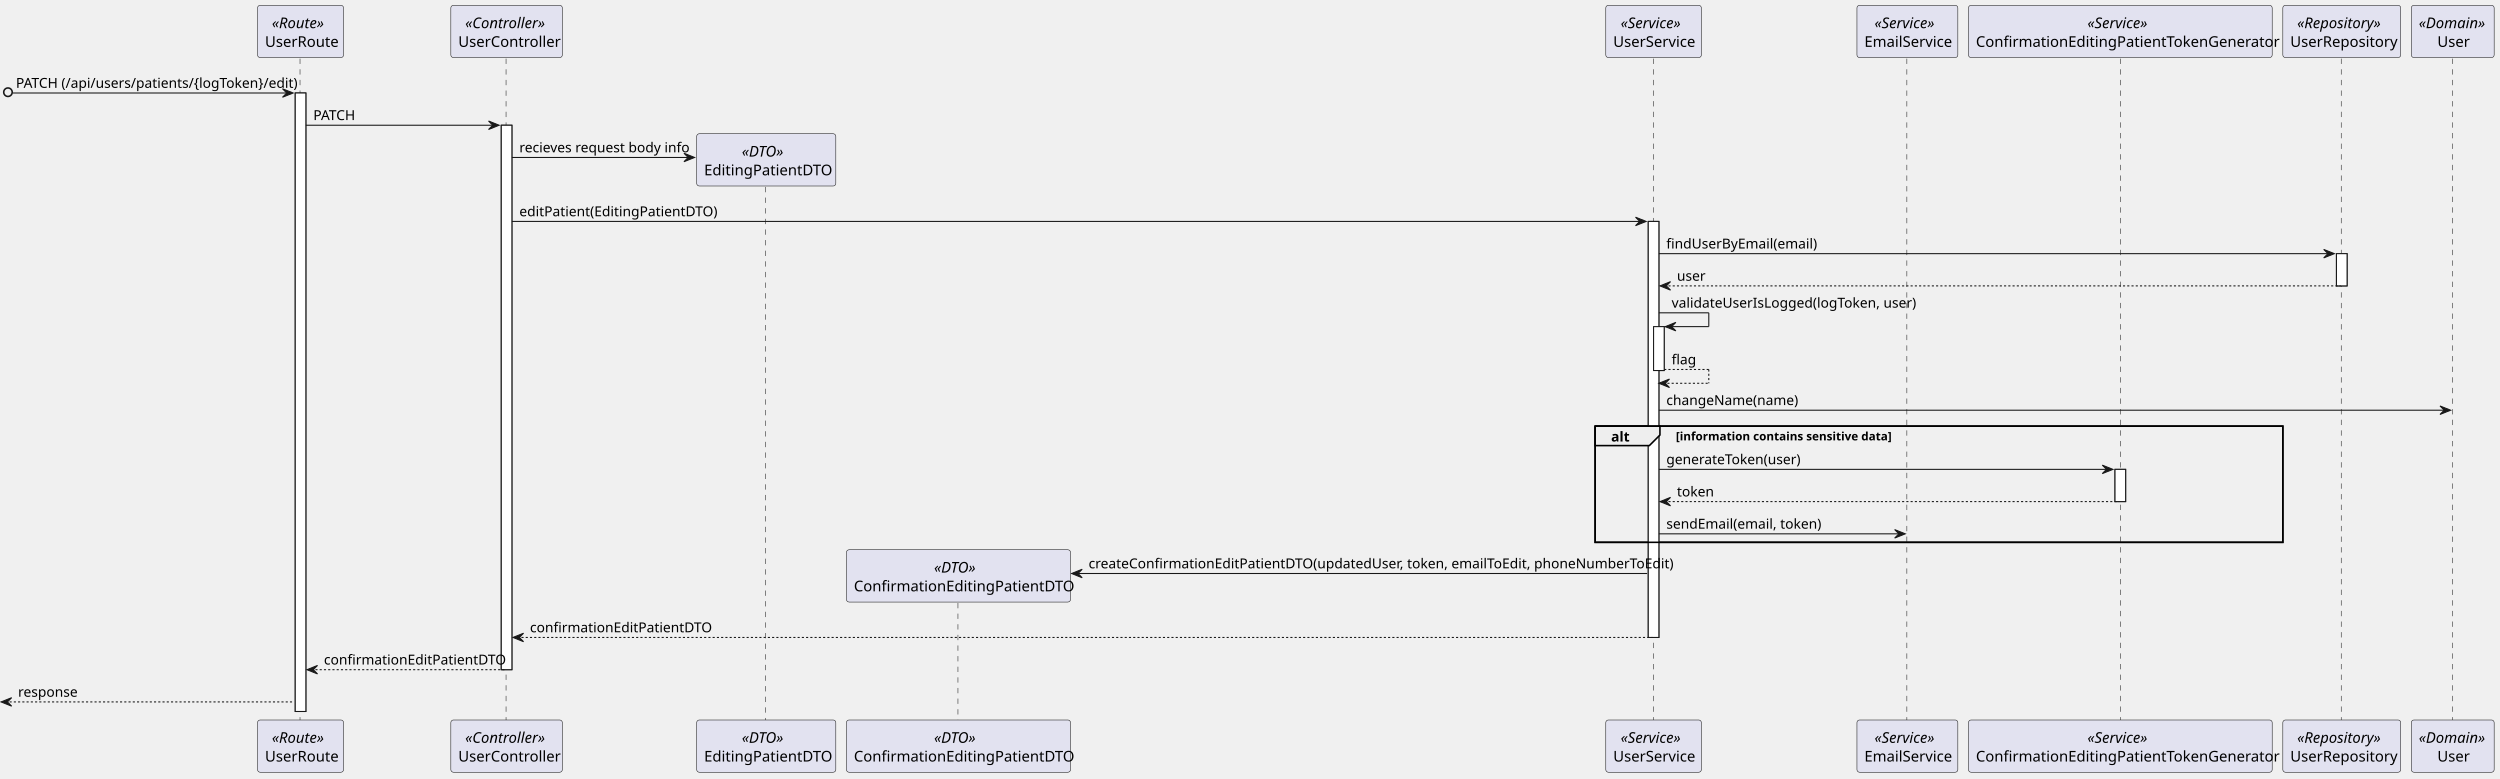
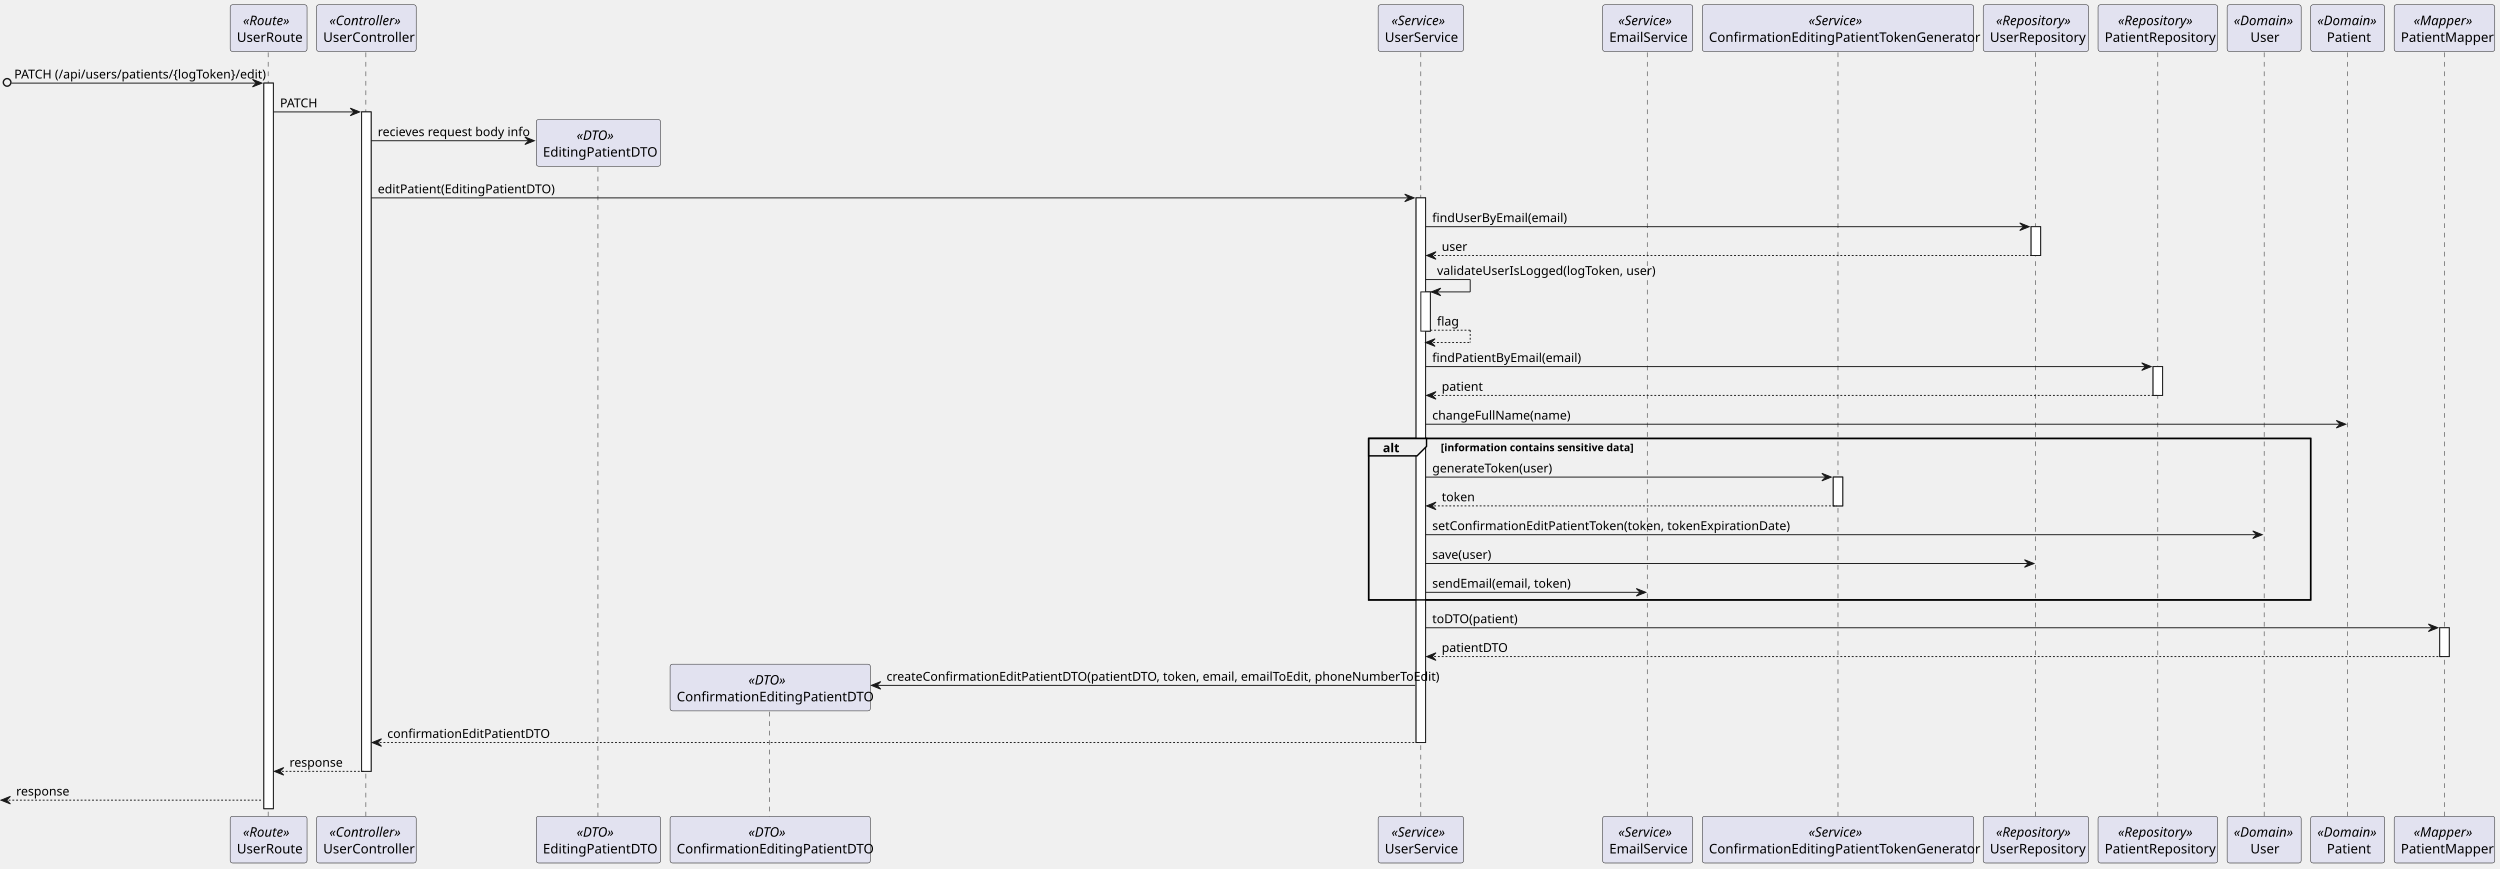
- <svg xmlns="http://www.w3.org/2000/svg" contentStyleType="text/css" height="733px" preserveAspectRatio="none" style="width:2354px;height:733px;background:#FFFFFF;" version="1.1" viewBox="0 0 2354 733" width="2354px" zoomAndPan="magnify">
+ <svg xmlns="http://www.w3.org/2000/svg" contentStyleType="text/css" height="915px" preserveAspectRatio="none" style="width:2634px;height:915px;background:#FFFFFF;" version="1.1" viewBox="0 0 2634 915" width="2634px" zoomAndPan="magnify">
  <defs />
  <g>
-     <rect fill="#FFFFFF" height="582.359" style="stroke:#181818;stroke-width:1.0;" width="10" x="278" y="87.57" />
-     <rect fill="#FFFFFF" height="512.656" style="stroke:#181818;stroke-width:1.0;" width="10" x="472" y="117.922" />
-     <rect fill="#FFFFFF" height="391.734" style="stroke:#181818;stroke-width:1.0;" width="10" x="1552" y="208.492" />
-     <rect fill="#FFFFFF" height="41.352" style="stroke:#181818;stroke-width:1.0;" width="10" x="1557" y="307.547" />
-     <rect fill="#FFFFFF" height="30.352" style="stroke:#181818;stroke-width:1.0;" width="10" x="1991.5" y="441.953" />
-     <rect fill="#FFFFFF" height="30.352" style="stroke:#181818;stroke-width:1.0;" width="10" x="2200" y="238.844" />
-     <rect fill="none" height="109.406" style="stroke:#000000;stroke-width:1.5;" width="647.5" x="1502" y="401.25" />
-     <line style="stroke:#181818;stroke-width:0.5;stroke-dasharray:5.0,5.0;" x1="282.5" x2="282.5" y1="55.219" y2="678.93" />
-     <line style="stroke:#181818;stroke-width:0.5;stroke-dasharray:5.0,5.0;" x1="476.5" x2="476.5" y1="55.219" y2="678.93" />
-     <line style="stroke:#181818;stroke-width:0.5;stroke-dasharray:5.0,5.0;" x1="721" x2="721" y1="166.031" y2="678.93" />
-     <line style="stroke:#181818;stroke-width:0.5;stroke-dasharray:5.0,5.0;" x1="902" x2="902" y1="557.766" y2="678.93" />
-     <line style="stroke:#181818;stroke-width:0.5;stroke-dasharray:5.0,5.0;" x1="1557" x2="1557" y1="55.219" y2="678.93" />
-     <line style="stroke:#181818;stroke-width:0.5;stroke-dasharray:5.0,5.0;" x1="1795.5" x2="1795.5" y1="55.219" y2="678.93" />
-     <line style="stroke:#181818;stroke-width:0.5;stroke-dasharray:5.0,5.0;" x1="1996.5" x2="1996.5" y1="55.219" y2="678.93" />
-     <line style="stroke:#181818;stroke-width:0.5;stroke-dasharray:5.0,5.0;" x1="2204.5" x2="2204.5" y1="55.219" y2="678.93" />
-     <line style="stroke:#181818;stroke-width:0.5;stroke-dasharray:5.0,5.0;" x1="2309.5" x2="2309.5" y1="55.219" y2="678.93" />
+     <rect fill="#FFFFFF" height="764.469" style="stroke:#181818;stroke-width:1.0;" width="10" x="278" y="87.57" />
+     <rect fill="#FFFFFF" height="694.766" style="stroke:#181818;stroke-width:1.0;" width="10" x="381" y="117.922" />
+     <rect fill="#FFFFFF" height="573.844" style="stroke:#181818;stroke-width:1.0;" width="10" x="1492" y="208.492" />
+     <rect fill="#FFFFFF" height="41.352" style="stroke:#181818;stroke-width:1.0;" width="10" x="1497" y="307.547" />
+     <rect fill="#FFFFFF" height="30.352" style="stroke:#181818;stroke-width:1.0;" width="10" x="1931.5" y="502.656" />
+     <rect fill="#FFFFFF" height="30.352" style="stroke:#181818;stroke-width:1.0;" width="10" x="2140" y="238.844" />
+     <rect fill="#FFFFFF" height="30.352" style="stroke:#181818;stroke-width:1.0;" width="10" x="2268.5" y="386.25" />
+     <rect fill="#FFFFFF" height="30.352" style="stroke:#181818;stroke-width:1.0;" width="10" x="2570.5" y="661.414" />
+     <rect fill="none" height="170.109" style="stroke:#000000;stroke-width:1.5;" width="992.5" x="1442" y="461.953" />
+     <line style="stroke:#181818;stroke-width:0.5;stroke-dasharray:5.0,5.0;" x1="282.5" x2="282.5" y1="55.219" y2="861.039" />
+     <line style="stroke:#181818;stroke-width:0.5;stroke-dasharray:5.0,5.0;" x1="385.5" x2="385.5" y1="55.219" y2="861.039" />
+     <line style="stroke:#181818;stroke-width:0.5;stroke-dasharray:5.0,5.0;" x1="630" x2="630" y1="166.031" y2="861.039" />
+     <line style="stroke:#181818;stroke-width:0.5;stroke-dasharray:5.0,5.0;" x1="811" x2="811" y1="739.875" y2="861.039" />
+     <line style="stroke:#181818;stroke-width:0.5;stroke-dasharray:5.0,5.0;" x1="1497" x2="1497" y1="55.219" y2="861.039" />
+     <line style="stroke:#181818;stroke-width:0.5;stroke-dasharray:5.0,5.0;" x1="1735.5" x2="1735.5" y1="55.219" y2="861.039" />
+     <line style="stroke:#181818;stroke-width:0.5;stroke-dasharray:5.0,5.0;" x1="1936.5" x2="1936.5" y1="55.219" y2="861.039" />
+     <line style="stroke:#181818;stroke-width:0.5;stroke-dasharray:5.0,5.0;" x1="2144.5" x2="2144.5" y1="55.219" y2="861.039" />
+     <line style="stroke:#181818;stroke-width:0.5;stroke-dasharray:5.0,5.0;" x1="2273.5" x2="2273.5" y1="55.219" y2="861.039" />
+     <line style="stroke:#181818;stroke-width:0.5;stroke-dasharray:5.0,5.0;" x1="2385.5" x2="2385.5" y1="55.219" y2="861.039" />
+     <line style="stroke:#181818;stroke-width:0.5;stroke-dasharray:5.0,5.0;" x1="2473.5" x2="2473.5" y1="55.219" y2="861.039" />
+     <line style="stroke:#181818;stroke-width:0.5;stroke-dasharray:5.0,5.0;" x1="2575.5" x2="2575.5" y1="55.219" y2="861.039" />
    <rect fill="#E2E2F0" height="49.219" rx="2.5" ry="2.5" style="stroke:#181818;stroke-width:0.5;" width="81" x="242.5" y="5" />
    <text fill="#000000" font-family="sans-serif" font-size="14" font-style="italic" lengthAdjust="spacing" textLength="54" x="256" y="26.533">«Route»</text>
    <text fill="#000000" font-family="sans-serif" font-size="14" lengthAdjust="spacing" textLength="67" x="249.5" y="44.143">UserRoute</text>
-     <rect fill="#E2E2F0" height="49.219" rx="2.5" ry="2.5" style="stroke:#181818;stroke-width:0.5;" width="81" x="242.5" y="677.93" />
-     <text fill="#000000" font-family="sans-serif" font-size="14" font-style="italic" lengthAdjust="spacing" textLength="54" x="256" y="699.463">«Route»</text>
-     <text fill="#000000" font-family="sans-serif" font-size="14" lengthAdjust="spacing" textLength="67" x="249.5" y="717.072">UserRoute</text>
-     <rect fill="#E2E2F0" height="49.219" rx="2.5" ry="2.5" style="stroke:#181818;stroke-width:0.5;" width="105" x="424.5" y="5" />
-     <text fill="#000000" font-family="sans-serif" font-size="14" font-style="italic" lengthAdjust="spacing" textLength="78" x="438" y="26.533">«Controller»</text>
-     <text fill="#000000" font-family="sans-serif" font-size="14" lengthAdjust="spacing" textLength="91" x="431.5" y="44.143">UserController</text>
-     <rect fill="#E2E2F0" height="49.219" rx="2.5" ry="2.5" style="stroke:#181818;stroke-width:0.5;" width="105" x="424.5" y="677.93" />
-     <text fill="#000000" font-family="sans-serif" font-size="14" font-style="italic" lengthAdjust="spacing" textLength="78" x="438" y="699.463">«Controller»</text>
-     <text fill="#000000" font-family="sans-serif" font-size="14" lengthAdjust="spacing" textLength="91" x="431.5" y="717.072">UserController</text>
-     <rect fill="#E2E2F0" height="49.219" rx="2.5" ry="2.5" style="stroke:#181818;stroke-width:0.5;" width="131" x="656" y="677.93" />
-     <text fill="#000000" font-family="sans-serif" font-size="14" font-style="italic" lengthAdjust="spacing" textLength="46" x="698.5" y="699.463">«DTO»</text>
-     <text fill="#000000" font-family="sans-serif" font-size="14" lengthAdjust="spacing" textLength="117" x="663" y="717.072">EditingPatientDTO</text>
-     <rect fill="#E2E2F0" height="49.219" rx="2.5" ry="2.5" style="stroke:#181818;stroke-width:0.5;" width="211" x="797" y="677.93" />
-     <text fill="#000000" font-family="sans-serif" font-size="14" font-style="italic" lengthAdjust="spacing" textLength="46" x="879.5" y="699.463">«DTO»</text>
-     <text fill="#000000" font-family="sans-serif" font-size="14" lengthAdjust="spacing" textLength="197" x="804" y="717.072">ConfirmationEditingPatientDTO</text>
-     <rect fill="#E2E2F0" height="49.219" rx="2.5" ry="2.5" style="stroke:#181818;stroke-width:0.5;" width="90" x="1512" y="5" />
-     <text fill="#000000" font-family="sans-serif" font-size="14" font-style="italic" lengthAdjust="spacing" textLength="62" x="1526" y="26.533">«Service»</text>
-     <text fill="#000000" font-family="sans-serif" font-size="14" lengthAdjust="spacing" textLength="76" x="1519" y="44.143">UserService</text>
-     <rect fill="#E2E2F0" height="49.219" rx="2.5" ry="2.5" style="stroke:#181818;stroke-width:0.5;" width="90" x="1512" y="677.93" />
-     <text fill="#000000" font-family="sans-serif" font-size="14" font-style="italic" lengthAdjust="spacing" textLength="62" x="1526" y="699.463">«Service»</text>
-     <text fill="#000000" font-family="sans-serif" font-size="14" lengthAdjust="spacing" textLength="76" x="1519" y="717.072">UserService</text>
-     <rect fill="#E2E2F0" height="49.219" rx="2.5" ry="2.5" style="stroke:#181818;stroke-width:0.5;" width="95" x="1748.5" y="5" />
-     <text fill="#000000" font-family="sans-serif" font-size="14" font-style="italic" lengthAdjust="spacing" textLength="62" x="1765" y="26.533">«Service»</text>
-     <text fill="#000000" font-family="sans-serif" font-size="14" lengthAdjust="spacing" textLength="81" x="1755.5" y="44.143">EmailService</text>
-     <rect fill="#E2E2F0" height="49.219" rx="2.5" ry="2.5" style="stroke:#181818;stroke-width:0.5;" width="95" x="1748.5" y="677.93" />
-     <text fill="#000000" font-family="sans-serif" font-size="14" font-style="italic" lengthAdjust="spacing" textLength="62" x="1765" y="699.463">«Service»</text>
-     <text fill="#000000" font-family="sans-serif" font-size="14" lengthAdjust="spacing" textLength="81" x="1755.5" y="717.072">EmailService</text>
-     <rect fill="#E2E2F0" height="49.219" rx="2.5" ry="2.5" style="stroke:#181818;stroke-width:0.5;" width="286" x="1853.5" y="5" />
-     <text fill="#000000" font-family="sans-serif" font-size="14" font-style="italic" lengthAdjust="spacing" textLength="62" x="1965.5" y="26.533">«Service»</text>
-     <text fill="#000000" font-family="sans-serif" font-size="14" lengthAdjust="spacing" textLength="272" x="1860.5" y="44.143">ConfirmationEditingPatientTokenGenerator</text>
-     <rect fill="#E2E2F0" height="49.219" rx="2.5" ry="2.5" style="stroke:#181818;stroke-width:0.5;" width="286" x="1853.5" y="677.93" />
-     <text fill="#000000" font-family="sans-serif" font-size="14" font-style="italic" lengthAdjust="spacing" textLength="62" x="1965.5" y="699.463">«Service»</text>
-     <text fill="#000000" font-family="sans-serif" font-size="14" lengthAdjust="spacing" textLength="272" x="1860.5" y="717.072">ConfirmationEditingPatientTokenGenerator</text>
-     <rect fill="#E2E2F0" height="49.219" rx="2.5" ry="2.5" style="stroke:#181818;stroke-width:0.5;" width="111" x="2149.5" y="5" />
-     <text fill="#000000" font-family="sans-serif" font-size="14" font-style="italic" lengthAdjust="spacing" textLength="84" x="2163" y="26.533">«Repository»</text>
-     <text fill="#000000" font-family="sans-serif" font-size="14" lengthAdjust="spacing" textLength="97" x="2156.5" y="44.143">UserRepository</text>
-     <rect fill="#E2E2F0" height="49.219" rx="2.5" ry="2.5" style="stroke:#181818;stroke-width:0.5;" width="111" x="2149.5" y="677.93" />
-     <text fill="#000000" font-family="sans-serif" font-size="14" font-style="italic" lengthAdjust="spacing" textLength="84" x="2163" y="699.463">«Repository»</text>
-     <text fill="#000000" font-family="sans-serif" font-size="14" lengthAdjust="spacing" textLength="97" x="2156.5" y="717.072">UserRepository</text>
-     <rect fill="#E2E2F0" height="49.219" rx="2.5" ry="2.5" style="stroke:#181818;stroke-width:0.5;" width="78" x="2270.5" y="5" />
-     <text fill="#000000" font-family="sans-serif" font-size="14" font-style="italic" lengthAdjust="spacing" textLength="64" x="2277.5" y="26.533">«Domain»</text>
-     <text fill="#000000" font-family="sans-serif" font-size="14" lengthAdjust="spacing" textLength="29" x="2295" y="44.143">User</text>
-     <rect fill="#E2E2F0" height="49.219" rx="2.5" ry="2.5" style="stroke:#181818;stroke-width:0.5;" width="78" x="2270.5" y="677.93" />
-     <text fill="#000000" font-family="sans-serif" font-size="14" font-style="italic" lengthAdjust="spacing" textLength="64" x="2277.5" y="699.463">«Domain»</text>
-     <text fill="#000000" font-family="sans-serif" font-size="14" lengthAdjust="spacing" textLength="29" x="2295" y="717.072">User</text>
-     <rect fill="#FFFFFF" height="582.359" style="stroke:#181818;stroke-width:1.0;" width="10" x="278" y="87.57" />
-     <rect fill="#FFFFFF" height="512.656" style="stroke:#181818;stroke-width:1.0;" width="10" x="472" y="117.922" />
-     <rect fill="#FFFFFF" height="391.734" style="stroke:#181818;stroke-width:1.0;" width="10" x="1552" y="208.492" />
-     <rect fill="#FFFFFF" height="41.352" style="stroke:#181818;stroke-width:1.0;" width="10" x="1557" y="307.547" />
-     <rect fill="#FFFFFF" height="30.352" style="stroke:#181818;stroke-width:1.0;" width="10" x="1991.5" y="441.953" />
-     <rect fill="#FFFFFF" height="30.352" style="stroke:#181818;stroke-width:1.0;" width="10" x="2200" y="238.844" />
+     <rect fill="#E2E2F0" height="49.219" rx="2.5" ry="2.5" style="stroke:#181818;stroke-width:0.5;" width="81" x="242.5" y="860.039" />
+     <text fill="#000000" font-family="sans-serif" font-size="14" font-style="italic" lengthAdjust="spacing" textLength="54" x="256" y="881.572">«Route»</text>
+     <text fill="#000000" font-family="sans-serif" font-size="14" lengthAdjust="spacing" textLength="67" x="249.5" y="899.182">UserRoute</text>
+     <rect fill="#E2E2F0" height="49.219" rx="2.5" ry="2.5" style="stroke:#181818;stroke-width:0.5;" width="105" x="333.5" y="5" />
+     <text fill="#000000" font-family="sans-serif" font-size="14" font-style="italic" lengthAdjust="spacing" textLength="78" x="347" y="26.533">«Controller»</text>
+     <text fill="#000000" font-family="sans-serif" font-size="14" lengthAdjust="spacing" textLength="91" x="340.5" y="44.143">UserController</text>
+     <rect fill="#E2E2F0" height="49.219" rx="2.5" ry="2.5" style="stroke:#181818;stroke-width:0.5;" width="105" x="333.5" y="860.039" />
+     <text fill="#000000" font-family="sans-serif" font-size="14" font-style="italic" lengthAdjust="spacing" textLength="78" x="347" y="881.572">«Controller»</text>
+     <text fill="#000000" font-family="sans-serif" font-size="14" lengthAdjust="spacing" textLength="91" x="340.5" y="899.182">UserController</text>
+     <rect fill="#E2E2F0" height="49.219" rx="2.5" ry="2.5" style="stroke:#181818;stroke-width:0.5;" width="131" x="565" y="860.039" />
+     <text fill="#000000" font-family="sans-serif" font-size="14" font-style="italic" lengthAdjust="spacing" textLength="46" x="607.5" y="881.572">«DTO»</text>
+     <text fill="#000000" font-family="sans-serif" font-size="14" lengthAdjust="spacing" textLength="117" x="572" y="899.182">EditingPatientDTO</text>
+     <rect fill="#E2E2F0" height="49.219" rx="2.5" ry="2.5" style="stroke:#181818;stroke-width:0.5;" width="211" x="706" y="860.039" />
+     <text fill="#000000" font-family="sans-serif" font-size="14" font-style="italic" lengthAdjust="spacing" textLength="46" x="788.5" y="881.572">«DTO»</text>
+     <text fill="#000000" font-family="sans-serif" font-size="14" lengthAdjust="spacing" textLength="197" x="713" y="899.182">ConfirmationEditingPatientDTO</text>
+     <rect fill="#E2E2F0" height="49.219" rx="2.5" ry="2.5" style="stroke:#181818;stroke-width:0.5;" width="90" x="1452" y="5" />
+     <text fill="#000000" font-family="sans-serif" font-size="14" font-style="italic" lengthAdjust="spacing" textLength="62" x="1466" y="26.533">«Service»</text>
+     <text fill="#000000" font-family="sans-serif" font-size="14" lengthAdjust="spacing" textLength="76" x="1459" y="44.143">UserService</text>
+     <rect fill="#E2E2F0" height="49.219" rx="2.5" ry="2.5" style="stroke:#181818;stroke-width:0.5;" width="90" x="1452" y="860.039" />
+     <text fill="#000000" font-family="sans-serif" font-size="14" font-style="italic" lengthAdjust="spacing" textLength="62" x="1466" y="881.572">«Service»</text>
+     <text fill="#000000" font-family="sans-serif" font-size="14" lengthAdjust="spacing" textLength="76" x="1459" y="899.182">UserService</text>
+     <rect fill="#E2E2F0" height="49.219" rx="2.5" ry="2.5" style="stroke:#181818;stroke-width:0.5;" width="95" x="1688.5" y="5" />
+     <text fill="#000000" font-family="sans-serif" font-size="14" font-style="italic" lengthAdjust="spacing" textLength="62" x="1705" y="26.533">«Service»</text>
+     <text fill="#000000" font-family="sans-serif" font-size="14" lengthAdjust="spacing" textLength="81" x="1695.5" y="44.143">EmailService</text>
+     <rect fill="#E2E2F0" height="49.219" rx="2.5" ry="2.5" style="stroke:#181818;stroke-width:0.5;" width="95" x="1688.5" y="860.039" />
+     <text fill="#000000" font-family="sans-serif" font-size="14" font-style="italic" lengthAdjust="spacing" textLength="62" x="1705" y="881.572">«Service»</text>
+     <text fill="#000000" font-family="sans-serif" font-size="14" lengthAdjust="spacing" textLength="81" x="1695.5" y="899.182">EmailService</text>
+     <rect fill="#E2E2F0" height="49.219" rx="2.5" ry="2.5" style="stroke:#181818;stroke-width:0.5;" width="286" x="1793.5" y="5" />
+     <text fill="#000000" font-family="sans-serif" font-size="14" font-style="italic" lengthAdjust="spacing" textLength="62" x="1905.5" y="26.533">«Service»</text>
+     <text fill="#000000" font-family="sans-serif" font-size="14" lengthAdjust="spacing" textLength="272" x="1800.5" y="44.143">ConfirmationEditingPatientTokenGenerator</text>
+     <rect fill="#E2E2F0" height="49.219" rx="2.5" ry="2.5" style="stroke:#181818;stroke-width:0.5;" width="286" x="1793.5" y="860.039" />
+     <text fill="#000000" font-family="sans-serif" font-size="14" font-style="italic" lengthAdjust="spacing" textLength="62" x="1905.5" y="881.572">«Service»</text>
+     <text fill="#000000" font-family="sans-serif" font-size="14" lengthAdjust="spacing" textLength="272" x="1800.5" y="899.182">ConfirmationEditingPatientTokenGenerator</text>
+     <rect fill="#E2E2F0" height="49.219" rx="2.5" ry="2.5" style="stroke:#181818;stroke-width:0.5;" width="111" x="2089.5" y="5" />
+     <text fill="#000000" font-family="sans-serif" font-size="14" font-style="italic" lengthAdjust="spacing" textLength="84" x="2103" y="26.533">«Repository»</text>
+     <text fill="#000000" font-family="sans-serif" font-size="14" lengthAdjust="spacing" textLength="97" x="2096.5" y="44.143">UserRepository</text>
+     <rect fill="#E2E2F0" height="49.219" rx="2.5" ry="2.5" style="stroke:#181818;stroke-width:0.5;" width="111" x="2089.5" y="860.039" />
+     <text fill="#000000" font-family="sans-serif" font-size="14" font-style="italic" lengthAdjust="spacing" textLength="84" x="2103" y="881.572">«Repository»</text>
+     <text fill="#000000" font-family="sans-serif" font-size="14" lengthAdjust="spacing" textLength="97" x="2096.5" y="899.182">UserRepository</text>
+     <rect fill="#E2E2F0" height="49.219" rx="2.5" ry="2.5" style="stroke:#181818;stroke-width:0.5;" width="126" x="2210.5" y="5" />
+     <text fill="#000000" font-family="sans-serif" font-size="14" font-style="italic" lengthAdjust="spacing" textLength="84" x="2231.5" y="26.533">«Repository»</text>
+     <text fill="#000000" font-family="sans-serif" font-size="14" lengthAdjust="spacing" textLength="112" x="2217.5" y="44.143">PatientRepository</text>
+     <rect fill="#E2E2F0" height="49.219" rx="2.5" ry="2.5" style="stroke:#181818;stroke-width:0.5;" width="126" x="2210.5" y="860.039" />
+     <text fill="#000000" font-family="sans-serif" font-size="14" font-style="italic" lengthAdjust="spacing" textLength="84" x="2231.5" y="881.572">«Repository»</text>
+     <text fill="#000000" font-family="sans-serif" font-size="14" lengthAdjust="spacing" textLength="112" x="2217.5" y="899.182">PatientRepository</text>
+     <rect fill="#E2E2F0" height="49.219" rx="2.5" ry="2.5" style="stroke:#181818;stroke-width:0.5;" width="78" x="2346.5" y="5" />
+     <text fill="#000000" font-family="sans-serif" font-size="14" font-style="italic" lengthAdjust="spacing" textLength="64" x="2353.5" y="26.533">«Domain»</text>
+     <text fill="#000000" font-family="sans-serif" font-size="14" lengthAdjust="spacing" textLength="29" x="2371" y="44.143">User</text>
+     <rect fill="#E2E2F0" height="49.219" rx="2.5" ry="2.5" style="stroke:#181818;stroke-width:0.5;" width="78" x="2346.5" y="860.039" />
+     <text fill="#000000" font-family="sans-serif" font-size="14" font-style="italic" lengthAdjust="spacing" textLength="64" x="2353.5" y="881.572">«Domain»</text>
+     <text fill="#000000" font-family="sans-serif" font-size="14" lengthAdjust="spacing" textLength="29" x="2371" y="899.182">User</text>
+     <rect fill="#E2E2F0" height="49.219" rx="2.5" ry="2.5" style="stroke:#181818;stroke-width:0.5;" width="78" x="2434.5" y="5" />
+     <text fill="#000000" font-family="sans-serif" font-size="14" font-style="italic" lengthAdjust="spacing" textLength="64" x="2441.5" y="26.533">«Domain»</text>
+     <text fill="#000000" font-family="sans-serif" font-size="14" lengthAdjust="spacing" textLength="44" x="2451.5" y="44.143">Patient</text>
+     <rect fill="#E2E2F0" height="49.219" rx="2.5" ry="2.5" style="stroke:#181818;stroke-width:0.5;" width="78" x="2434.5" y="860.039" />
+     <text fill="#000000" font-family="sans-serif" font-size="14" font-style="italic" lengthAdjust="spacing" textLength="64" x="2441.5" y="881.572">«Domain»</text>
+     <text fill="#000000" font-family="sans-serif" font-size="14" lengthAdjust="spacing" textLength="44" x="2451.5" y="899.182">Patient</text>
+     <rect fill="#E2E2F0" height="49.219" rx="2.5" ry="2.5" style="stroke:#181818;stroke-width:0.5;" width="106" x="2522.5" y="5" />
+     <text fill="#000000" font-family="sans-serif" font-size="14" font-style="italic" lengthAdjust="spacing" textLength="65" x="2543" y="26.533">«Mapper»</text>
+     <text fill="#000000" font-family="sans-serif" font-size="14" lengthAdjust="spacing" textLength="92" x="2529.5" y="44.143">PatientMapper</text>
+     <rect fill="#E2E2F0" height="49.219" rx="2.5" ry="2.5" style="stroke:#181818;stroke-width:0.5;" width="106" x="2522.5" y="860.039" />
+     <text fill="#000000" font-family="sans-serif" font-size="14" font-style="italic" lengthAdjust="spacing" textLength="65" x="2543" y="881.572">«Mapper»</text>
+     <text fill="#000000" font-family="sans-serif" font-size="14" lengthAdjust="spacing" textLength="92" x="2529.5" y="899.182">PatientMapper</text>
+     <rect fill="#FFFFFF" height="764.469" style="stroke:#181818;stroke-width:1.0;" width="10" x="278" y="87.57" />
+     <rect fill="#FFFFFF" height="694.766" style="stroke:#181818;stroke-width:1.0;" width="10" x="381" y="117.922" />
+     <rect fill="#FFFFFF" height="573.844" style="stroke:#181818;stroke-width:1.0;" width="10" x="1492" y="208.492" />
+     <rect fill="#FFFFFF" height="41.352" style="stroke:#181818;stroke-width:1.0;" width="10" x="1497" y="307.547" />
+     <rect fill="#FFFFFF" height="30.352" style="stroke:#181818;stroke-width:1.0;" width="10" x="1931.5" y="502.656" />
+     <rect fill="#FFFFFF" height="30.352" style="stroke:#181818;stroke-width:1.0;" width="10" x="2140" y="238.844" />
+     <rect fill="#FFFFFF" height="30.352" style="stroke:#181818;stroke-width:1.0;" width="10" x="2268.5" y="386.25" />
+     <rect fill="#FFFFFF" height="30.352" style="stroke:#181818;stroke-width:1.0;" width="10" x="2570.5" y="661.414" />
    <ellipse cx="7.5" cy="86.82" fill="none" rx="4" ry="4" style="stroke:#181818;stroke-width:1.5;" />
    <polygon fill="#181818" points="266,83.57,276,87.57,266,91.57,270,87.57" style="stroke:#181818;stroke-width:1.0;" />
    <line style="stroke:#181818;stroke-width:1.0;" x1="12" x2="272" y1="87.57" y2="87.57" />
    <text fill="#000000" font-family="sans-serif" font-size="13" lengthAdjust="spacing" textLength="251" x="15" y="82.714">PATCH (/api/users/patients/{logToken}/edit)</text>
-     <polygon fill="#181818" points="460,113.922,470,117.922,460,121.922,464,117.922" style="stroke:#181818;stroke-width:1.0;" />
-     <line style="stroke:#181818;stroke-width:1.0;" x1="288" x2="466" y1="117.922" y2="117.922" />
+     <polygon fill="#181818" points="369,113.922,379,117.922,369,121.922,373,117.922" style="stroke:#181818;stroke-width:1.0;" />
+     <line style="stroke:#181818;stroke-width:1.0;" x1="288" x2="375" y1="117.922" y2="117.922" />
    <text fill="#000000" font-family="sans-serif" font-size="13" lengthAdjust="spacing" textLength="43" x="295" y="113.065">PATCH</text>
-     <polygon fill="#181818" points="644,144.273,654,148.273,644,152.273,648,148.273" style="stroke:#181818;stroke-width:1.0;" />
-     <line style="stroke:#181818;stroke-width:1.0;" x1="482" x2="650" y1="148.273" y2="148.273" />
-     <text fill="#000000" font-family="sans-serif" font-size="13" lengthAdjust="spacing" textLength="150" x="489" y="143.417">recieves request body info</text>
-     <rect fill="#E2E2F0" height="49.219" rx="2.5" ry="2.5" style="stroke:#181818;stroke-width:0.5;" width="131" x="656" y="125.922" />
-     <text fill="#000000" font-family="sans-serif" font-size="14" font-style="italic" lengthAdjust="spacing" textLength="46" x="698.5" y="147.455">«DTO»</text>
-     <text fill="#000000" font-family="sans-serif" font-size="14" lengthAdjust="spacing" textLength="117" x="663" y="165.065">EditingPatientDTO</text>
-     <polygon fill="#181818" points="1540,204.492,1550,208.492,1540,212.492,1544,208.492" style="stroke:#181818;stroke-width:1.0;" />
-     <line style="stroke:#181818;stroke-width:1.0;" x1="482" x2="1546" y1="208.492" y2="208.492" />
-     <text fill="#000000" font-family="sans-serif" font-size="13" lengthAdjust="spacing" textLength="177" x="489" y="203.636">editPatient(EditingPatientDTO)</text>
-     <polygon fill="#181818" points="2188,234.844,2198,238.844,2188,242.844,2192,238.844" style="stroke:#181818;stroke-width:1.0;" />
-     <line style="stroke:#181818;stroke-width:1.0;" x1="1562" x2="2194" y1="238.844" y2="238.844" />
-     <text fill="#000000" font-family="sans-serif" font-size="13" lengthAdjust="spacing" textLength="135" x="1569" y="233.987">findUserByEmail(email)</text>
-     <polygon fill="#181818" points="1573,265.195,1563,269.195,1573,273.195,1569,269.195" style="stroke:#181818;stroke-width:1.0;" />
-     <line style="stroke:#181818;stroke-width:1.0;stroke-dasharray:2.0,2.0;" x1="1567" x2="2204" y1="269.195" y2="269.195" />
-     <text fill="#000000" font-family="sans-serif" font-size="13" lengthAdjust="spacing" textLength="25" x="1579" y="264.339">user</text>
-     <line style="stroke:#181818;stroke-width:1.0;" x1="1562" x2="1609" y1="294.547" y2="294.547" />
-     <line style="stroke:#181818;stroke-width:1.0;" x1="1609" x2="1609" y1="294.547" y2="307.547" />
-     <line style="stroke:#181818;stroke-width:1.0;" x1="1568" x2="1609" y1="307.547" y2="307.547" />
-     <polygon fill="#181818" points="1578,303.547,1568,307.547,1578,311.547,1574,307.547" style="stroke:#181818;stroke-width:1.0;" />
-     <text fill="#000000" font-family="sans-serif" font-size="13" lengthAdjust="spacing" textLength="215" x="1574" y="289.69">validateUserIsLogged(logToken, user)</text>
-     <line style="stroke:#181818;stroke-width:1.0;stroke-dasharray:2.0,2.0;" x1="1567" x2="1609" y1="347.898" y2="347.898" />
-     <line style="stroke:#181818;stroke-width:1.0;stroke-dasharray:2.0,2.0;" x1="1609" x2="1609" y1="347.898" y2="360.898" />
-     <line style="stroke:#181818;stroke-width:1.0;stroke-dasharray:2.0,2.0;" x1="1562" x2="1609" y1="360.898" y2="360.898" />
-     <polygon fill="#181818" points="1572,356.898,1562,360.898,1572,364.898,1568,360.898" style="stroke:#181818;stroke-width:1.0;" />
-     <text fill="#000000" font-family="sans-serif" font-size="13" lengthAdjust="spacing" textLength="20" x="1574" y="343.042">flag</text>
-     <polygon fill="#181818" points="2297.5,382.25,2307.5,386.25,2297.5,390.25,2301.5,386.25" style="stroke:#181818;stroke-width:1.0;" />
-     <line style="stroke:#181818;stroke-width:1.0;" x1="1562" x2="2303.5" y1="386.25" y2="386.25" />
-     <text fill="#000000" font-family="sans-serif" font-size="13" lengthAdjust="spacing" textLength="116" x="1569" y="381.394">changeName(name)</text>
-     <path d="M1502,401.25 L1563,401.25 L1563,409.602 L1553,419.602 L1502,419.602 L1502,401.25 " fill="#EEEEEE" style="stroke:#000000;stroke-width:1.5;" />
-     <rect fill="none" height="109.406" style="stroke:#000000;stroke-width:1.5;" width="647.5" x="1502" y="401.25" />
-     <text fill="#000000" font-family="sans-serif" font-size="13" font-weight="bold" lengthAdjust="spacing" textLength="16" x="1517" y="415.745">alt</text>
-     <text fill="#000000" font-family="sans-serif" font-size="11" font-weight="bold" lengthAdjust="spacing" textLength="202" x="1578" y="414.669">[information contains sensitive data]</text>
-     <polygon fill="#181818" points="1979.5,437.953,1989.5,441.953,1979.5,445.953,1983.5,441.953" style="stroke:#181818;stroke-width:1.0;" />
-     <line style="stroke:#181818;stroke-width:1.0;" x1="1562" x2="1985.5" y1="441.953" y2="441.953" />
-     <text fill="#000000" font-family="sans-serif" font-size="13" lengthAdjust="spacing" textLength="118" x="1569" y="437.097">generateToken(user)</text>
-     <polygon fill="#181818" points="1573,468.305,1563,472.305,1573,476.305,1569,472.305" style="stroke:#181818;stroke-width:1.0;" />
-     <line style="stroke:#181818;stroke-width:1.0;stroke-dasharray:2.0,2.0;" x1="1567" x2="1995.5" y1="472.305" y2="472.305" />
-     <text fill="#000000" font-family="sans-serif" font-size="13" lengthAdjust="spacing" textLength="32" x="1579" y="467.448">token</text>
-     <polygon fill="#181818" points="1784,498.656,1794,502.656,1784,506.656,1788,502.656" style="stroke:#181818;stroke-width:1.0;" />
-     <line style="stroke:#181818;stroke-width:1.0;" x1="1562" x2="1790" y1="502.656" y2="502.656" />
-     <text fill="#000000" font-family="sans-serif" font-size="13" lengthAdjust="spacing" textLength="140" x="1569" y="497.8">sendEmail(email, token)</text>
-     <polygon fill="#181818" points="1019,536.008,1009,540.008,1019,544.008,1015,540.008" style="stroke:#181818;stroke-width:1.0;" />
-     <line style="stroke:#181818;stroke-width:1.0;" x1="1013" x2="1551" y1="540.008" y2="540.008" />
-     <text fill="#000000" font-family="sans-serif" font-size="13" lengthAdjust="spacing" textLength="520" x="1025" y="535.151">createConfirmationEditPatientDTO(updatedUser, token, emailToEdit, phoneNumberToEdit)</text>
-     <rect fill="#E2E2F0" height="49.219" rx="2.5" ry="2.5" style="stroke:#181818;stroke-width:0.5;" width="211" x="797" y="517.656" />
-     <text fill="#000000" font-family="sans-serif" font-size="14" font-style="italic" lengthAdjust="spacing" textLength="46" x="879.5" y="539.189">«DTO»</text>
-     <text fill="#000000" font-family="sans-serif" font-size="14" lengthAdjust="spacing" textLength="197" x="804" y="556.799">ConfirmationEditingPatientDTO</text>
-     <polygon fill="#181818" points="493,596.227,483,600.227,493,604.227,489,600.227" style="stroke:#181818;stroke-width:1.0;" />
-     <line style="stroke:#181818;stroke-width:1.0;stroke-dasharray:2.0,2.0;" x1="487" x2="1556" y1="600.227" y2="600.227" />
-     <text fill="#000000" font-family="sans-serif" font-size="13" lengthAdjust="spacing" textLength="160" x="499" y="595.37">confirmationEditPatientDTO</text>
-     <polygon fill="#181818" points="299,626.578,289,630.578,299,634.578,295,630.578" style="stroke:#181818;stroke-width:1.0;" />
-     <line style="stroke:#181818;stroke-width:1.0;stroke-dasharray:2.0,2.0;" x1="293" x2="476" y1="630.578" y2="630.578" />
-     <text fill="#000000" font-family="sans-serif" font-size="13" lengthAdjust="spacing" textLength="160" x="305" y="625.722">confirmationEditPatientDTO</text>
-     <polygon fill="#181818" points="11,656.93,1,660.93,11,664.93,7,660.93" style="stroke:#181818;stroke-width:1.0;" />
-     <line style="stroke:#181818;stroke-width:1.0;stroke-dasharray:2.0,2.0;" x1="5" x2="277" y1="660.93" y2="660.93" />
-     <text fill="#000000" font-family="sans-serif" font-size="13" lengthAdjust="spacing" textLength="53" x="17" y="656.073">response</text>
+     <polygon fill="#181818" points="553,144.273,563,148.273,553,152.273,557,148.273" style="stroke:#181818;stroke-width:1.0;" />
+     <line style="stroke:#181818;stroke-width:1.0;" x1="391" x2="559" y1="148.273" y2="148.273" />
+     <text fill="#000000" font-family="sans-serif" font-size="13" lengthAdjust="spacing" textLength="150" x="398" y="143.417">recieves request body info</text>
+     <rect fill="#E2E2F0" height="49.219" rx="2.5" ry="2.5" style="stroke:#181818;stroke-width:0.5;" width="131" x="565" y="125.922" />
+     <text fill="#000000" font-family="sans-serif" font-size="14" font-style="italic" lengthAdjust="spacing" textLength="46" x="607.5" y="147.455">«DTO»</text>
+     <text fill="#000000" font-family="sans-serif" font-size="14" lengthAdjust="spacing" textLength="117" x="572" y="165.065">EditingPatientDTO</text>
+     <polygon fill="#181818" points="1480,204.492,1490,208.492,1480,212.492,1484,208.492" style="stroke:#181818;stroke-width:1.0;" />
+     <line style="stroke:#181818;stroke-width:1.0;" x1="391" x2="1486" y1="208.492" y2="208.492" />
+     <text fill="#000000" font-family="sans-serif" font-size="13" lengthAdjust="spacing" textLength="177" x="398" y="203.636">editPatient(EditingPatientDTO)</text>
+     <polygon fill="#181818" points="2128,234.844,2138,238.844,2128,242.844,2132,238.844" style="stroke:#181818;stroke-width:1.0;" />
+     <line style="stroke:#181818;stroke-width:1.0;" x1="1502" x2="2134" y1="238.844" y2="238.844" />
+     <text fill="#000000" font-family="sans-serif" font-size="13" lengthAdjust="spacing" textLength="135" x="1509" y="233.987">findUserByEmail(email)</text>
+     <polygon fill="#181818" points="1513,265.195,1503,269.195,1513,273.195,1509,269.195" style="stroke:#181818;stroke-width:1.0;" />
+     <line style="stroke:#181818;stroke-width:1.0;stroke-dasharray:2.0,2.0;" x1="1507" x2="2144" y1="269.195" y2="269.195" />
+     <text fill="#000000" font-family="sans-serif" font-size="13" lengthAdjust="spacing" textLength="25" x="1519" y="264.339">user</text>
+     <line style="stroke:#181818;stroke-width:1.0;" x1="1502" x2="1549" y1="294.547" y2="294.547" />
+     <line style="stroke:#181818;stroke-width:1.0;" x1="1549" x2="1549" y1="294.547" y2="307.547" />
+     <line style="stroke:#181818;stroke-width:1.0;" x1="1508" x2="1549" y1="307.547" y2="307.547" />
+     <polygon fill="#181818" points="1518,303.547,1508,307.547,1518,311.547,1514,307.547" style="stroke:#181818;stroke-width:1.0;" />
+     <text fill="#000000" font-family="sans-serif" font-size="13" lengthAdjust="spacing" textLength="215" x="1514" y="289.69">validateUserIsLogged(logToken, user)</text>
+     <line style="stroke:#181818;stroke-width:1.0;stroke-dasharray:2.0,2.0;" x1="1507" x2="1549" y1="347.898" y2="347.898" />
+     <line style="stroke:#181818;stroke-width:1.0;stroke-dasharray:2.0,2.0;" x1="1549" x2="1549" y1="347.898" y2="360.898" />
+     <line style="stroke:#181818;stroke-width:1.0;stroke-dasharray:2.0,2.0;" x1="1502" x2="1549" y1="360.898" y2="360.898" />
+     <polygon fill="#181818" points="1512,356.898,1502,360.898,1512,364.898,1508,360.898" style="stroke:#181818;stroke-width:1.0;" />
+     <text fill="#000000" font-family="sans-serif" font-size="13" lengthAdjust="spacing" textLength="20" x="1514" y="343.042">flag</text>
+     <polygon fill="#181818" points="2256.5,382.25,2266.5,386.25,2256.5,390.25,2260.5,386.25" style="stroke:#181818;stroke-width:1.0;" />
+     <line style="stroke:#181818;stroke-width:1.0;" x1="1502" x2="2262.5" y1="386.25" y2="386.25" />
+     <text fill="#000000" font-family="sans-serif" font-size="13" lengthAdjust="spacing" textLength="149" x="1509" y="381.394">findPatientByEmail(email)</text>
+     <polygon fill="#181818" points="1513,412.602,1503,416.602,1513,420.602,1509,416.602" style="stroke:#181818;stroke-width:1.0;" />
+     <line style="stroke:#181818;stroke-width:1.0;stroke-dasharray:2.0,2.0;" x1="1507" x2="2272.5" y1="416.602" y2="416.602" />
+     <text fill="#000000" font-family="sans-serif" font-size="13" lengthAdjust="spacing" textLength="39" x="1519" y="411.745">patient</text>
+     <polygon fill="#181818" points="2461.5,442.953,2471.5,446.953,2461.5,450.953,2465.5,446.953" style="stroke:#181818;stroke-width:1.0;" />
+     <line style="stroke:#181818;stroke-width:1.0;" x1="1502" x2="2467.5" y1="446.953" y2="446.953" />
+     <text fill="#000000" font-family="sans-serif" font-size="13" lengthAdjust="spacing" textLength="137" x="1509" y="442.097">changeFullName(name)</text>
+     <path d="M1442,461.953 L1503,461.953 L1503,470.305 L1493,480.305 L1442,480.305 L1442,461.953 " fill="#EEEEEE" style="stroke:#000000;stroke-width:1.5;" />
+     <rect fill="none" height="170.109" style="stroke:#000000;stroke-width:1.5;" width="992.5" x="1442" y="461.953" />
+     <text fill="#000000" font-family="sans-serif" font-size="13" font-weight="bold" lengthAdjust="spacing" textLength="16" x="1457" y="476.448">alt</text>
+     <text fill="#000000" font-family="sans-serif" font-size="11" font-weight="bold" lengthAdjust="spacing" textLength="202" x="1518" y="475.372">[information contains sensitive data]</text>
+     <polygon fill="#181818" points="1919.5,498.656,1929.5,502.656,1919.5,506.656,1923.5,502.656" style="stroke:#181818;stroke-width:1.0;" />
+     <line style="stroke:#181818;stroke-width:1.0;" x1="1502" x2="1925.5" y1="502.656" y2="502.656" />
+     <text fill="#000000" font-family="sans-serif" font-size="13" lengthAdjust="spacing" textLength="118" x="1509" y="497.8">generateToken(user)</text>
+     <polygon fill="#181818" points="1513,529.008,1503,533.008,1513,537.008,1509,533.008" style="stroke:#181818;stroke-width:1.0;" />
+     <line style="stroke:#181818;stroke-width:1.0;stroke-dasharray:2.0,2.0;" x1="1507" x2="1935.5" y1="533.008" y2="533.008" />
+     <text fill="#000000" font-family="sans-serif" font-size="13" lengthAdjust="spacing" textLength="32" x="1519" y="528.151">token</text>
+     <polygon fill="#181818" points="2373.5,559.359,2383.5,563.359,2373.5,567.359,2377.5,563.359" style="stroke:#181818;stroke-width:1.0;" />
+     <line style="stroke:#181818;stroke-width:1.0;" x1="1502" x2="2379.5" y1="563.359" y2="563.359" />
+     <text fill="#000000" font-family="sans-serif" font-size="13" lengthAdjust="spacing" textLength="354" x="1509" y="558.503">setConfirmationEditPatientToken(token, tokenExpirationDate)</text>
+     <polygon fill="#181818" points="2133,589.711,2143,593.711,2133,597.711,2137,593.711" style="stroke:#181818;stroke-width:1.0;" />
+     <line style="stroke:#181818;stroke-width:1.0;" x1="1502" x2="2139" y1="593.711" y2="593.711" />
+     <text fill="#000000" font-family="sans-serif" font-size="13" lengthAdjust="spacing" textLength="59" x="1509" y="588.855">save(user)</text>
+     <polygon fill="#181818" points="1724,620.062,1734,624.062,1724,628.062,1728,624.062" style="stroke:#181818;stroke-width:1.0;" />
+     <line style="stroke:#181818;stroke-width:1.0;" x1="1502" x2="1730" y1="624.062" y2="624.062" />
+     <text fill="#000000" font-family="sans-serif" font-size="13" lengthAdjust="spacing" textLength="140" x="1509" y="619.206">sendEmail(email, token)</text>
+     <polygon fill="#181818" points="2558.5,657.414,2568.5,661.414,2558.5,665.414,2562.5,661.414" style="stroke:#181818;stroke-width:1.0;" />
+     <line style="stroke:#181818;stroke-width:1.0;" x1="1502" x2="2564.5" y1="661.414" y2="661.414" />
+     <text fill="#000000" font-family="sans-serif" font-size="13" lengthAdjust="spacing" textLength="84" x="1509" y="656.558">toDTO(patient)</text>
+     <polygon fill="#181818" points="1513,687.766,1503,691.766,1513,695.766,1509,691.766" style="stroke:#181818;stroke-width:1.0;" />
+     <line style="stroke:#181818;stroke-width:1.0;stroke-dasharray:2.0,2.0;" x1="1507" x2="2574.5" y1="691.766" y2="691.766" />
+     <text fill="#000000" font-family="sans-serif" font-size="13" lengthAdjust="spacing" textLength="65" x="1519" y="686.909">patientDTO</text>
+     <polygon fill="#181818" points="928,718.117,918,722.117,928,726.117,924,722.117" style="stroke:#181818;stroke-width:1.0;" />
+     <line style="stroke:#181818;stroke-width:1.0;" x1="922" x2="1491" y1="722.117" y2="722.117" />
+     <text fill="#000000" font-family="sans-serif" font-size="13" lengthAdjust="spacing" textLength="551" x="934" y="717.261">createConfirmationEditPatientDTO(patientDTO, token, email, emailToEdit, phoneNumberToEdit)</text>
+     <rect fill="#E2E2F0" height="49.219" rx="2.5" ry="2.5" style="stroke:#181818;stroke-width:0.5;" width="211" x="706" y="699.766" />
+     <text fill="#000000" font-family="sans-serif" font-size="14" font-style="italic" lengthAdjust="spacing" textLength="46" x="788.5" y="721.299">«DTO»</text>
+     <text fill="#000000" font-family="sans-serif" font-size="14" lengthAdjust="spacing" textLength="197" x="713" y="738.908">ConfirmationEditingPatientDTO</text>
+     <polygon fill="#181818" points="402,778.336,392,782.336,402,786.336,398,782.336" style="stroke:#181818;stroke-width:1.0;" />
+     <line style="stroke:#181818;stroke-width:1.0;stroke-dasharray:2.0,2.0;" x1="396" x2="1496" y1="782.336" y2="782.336" />
+     <text fill="#000000" font-family="sans-serif" font-size="13" lengthAdjust="spacing" textLength="160" x="408" y="777.48">confirmationEditPatientDTO</text>
+     <polygon fill="#181818" points="299,808.688,289,812.688,299,816.688,295,812.688" style="stroke:#181818;stroke-width:1.0;" />
+     <line style="stroke:#181818;stroke-width:1.0;stroke-dasharray:2.0,2.0;" x1="293" x2="385" y1="812.688" y2="812.688" />
+     <text fill="#000000" font-family="sans-serif" font-size="13" lengthAdjust="spacing" textLength="53" x="305" y="807.831">response</text>
+     <polygon fill="#181818" points="11,839.039,1,843.039,11,847.039,7,843.039" style="stroke:#181818;stroke-width:1.0;" />
+     <line style="stroke:#181818;stroke-width:1.0;stroke-dasharray:2.0,2.0;" x1="5" x2="277" y1="843.039" y2="843.039" />
+     <text fill="#000000" font-family="sans-serif" font-size="13" lengthAdjust="spacing" textLength="53" x="17" y="838.183">response</text>
  </g>
</svg>
